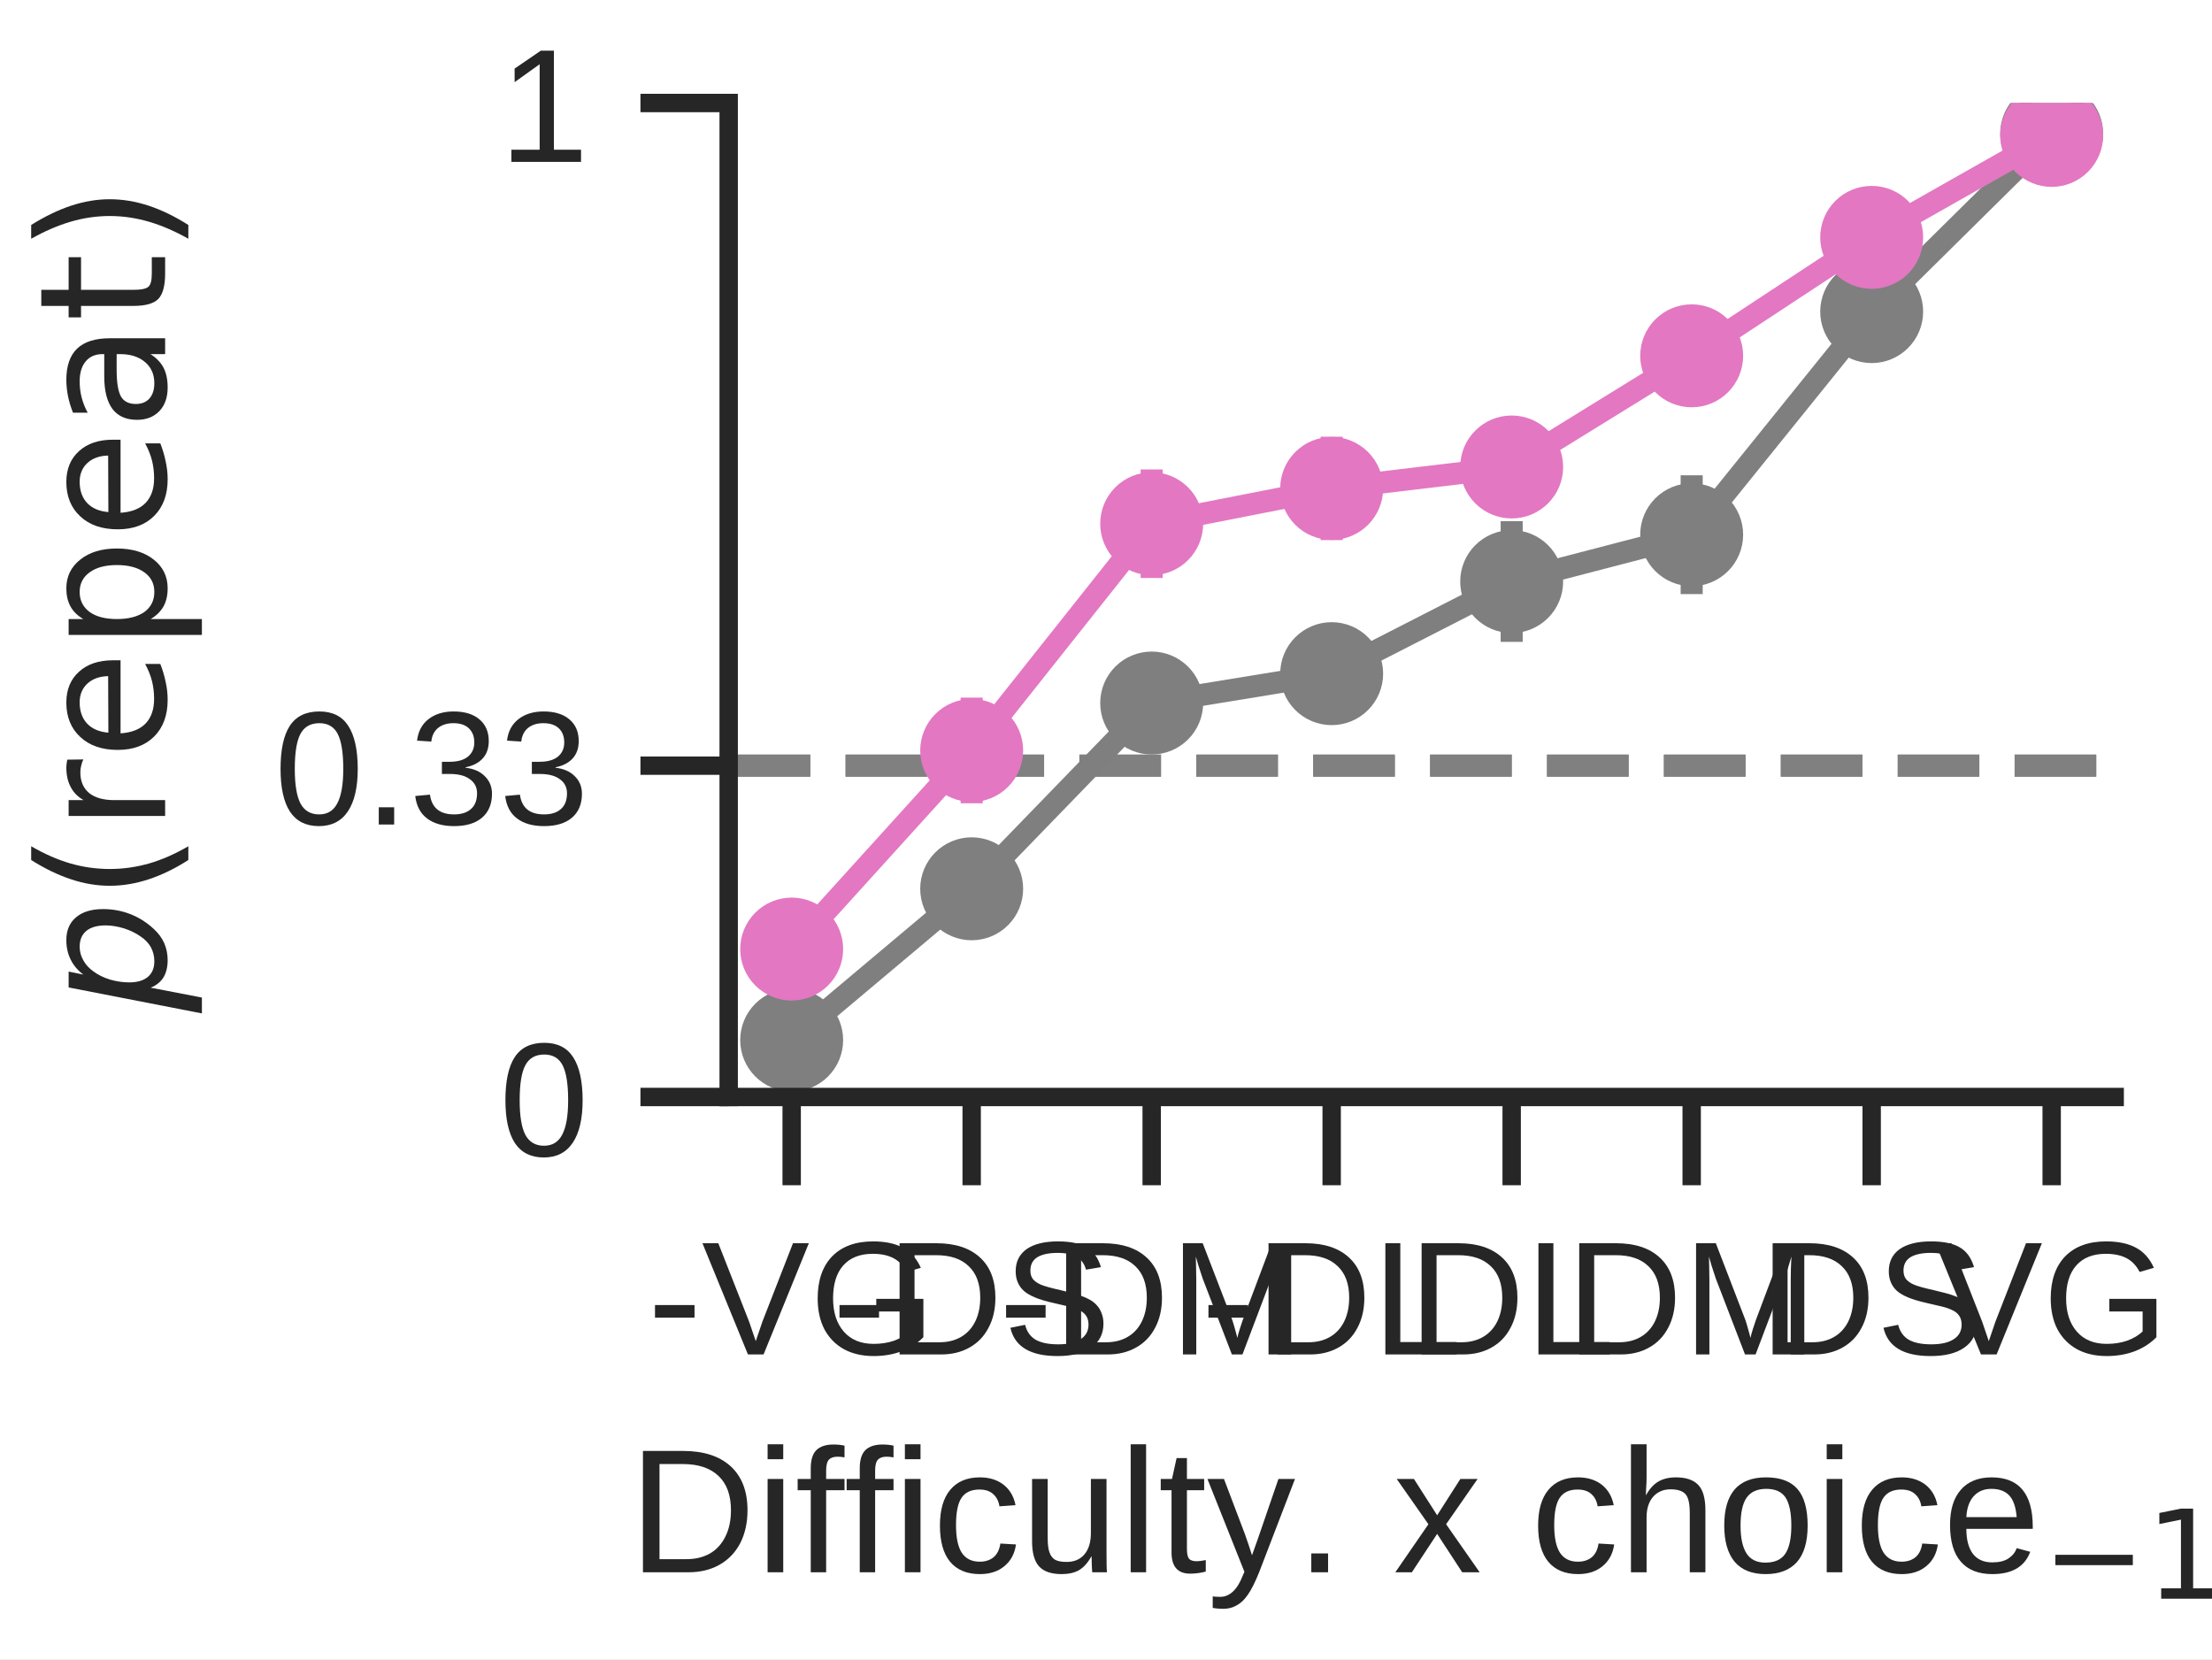
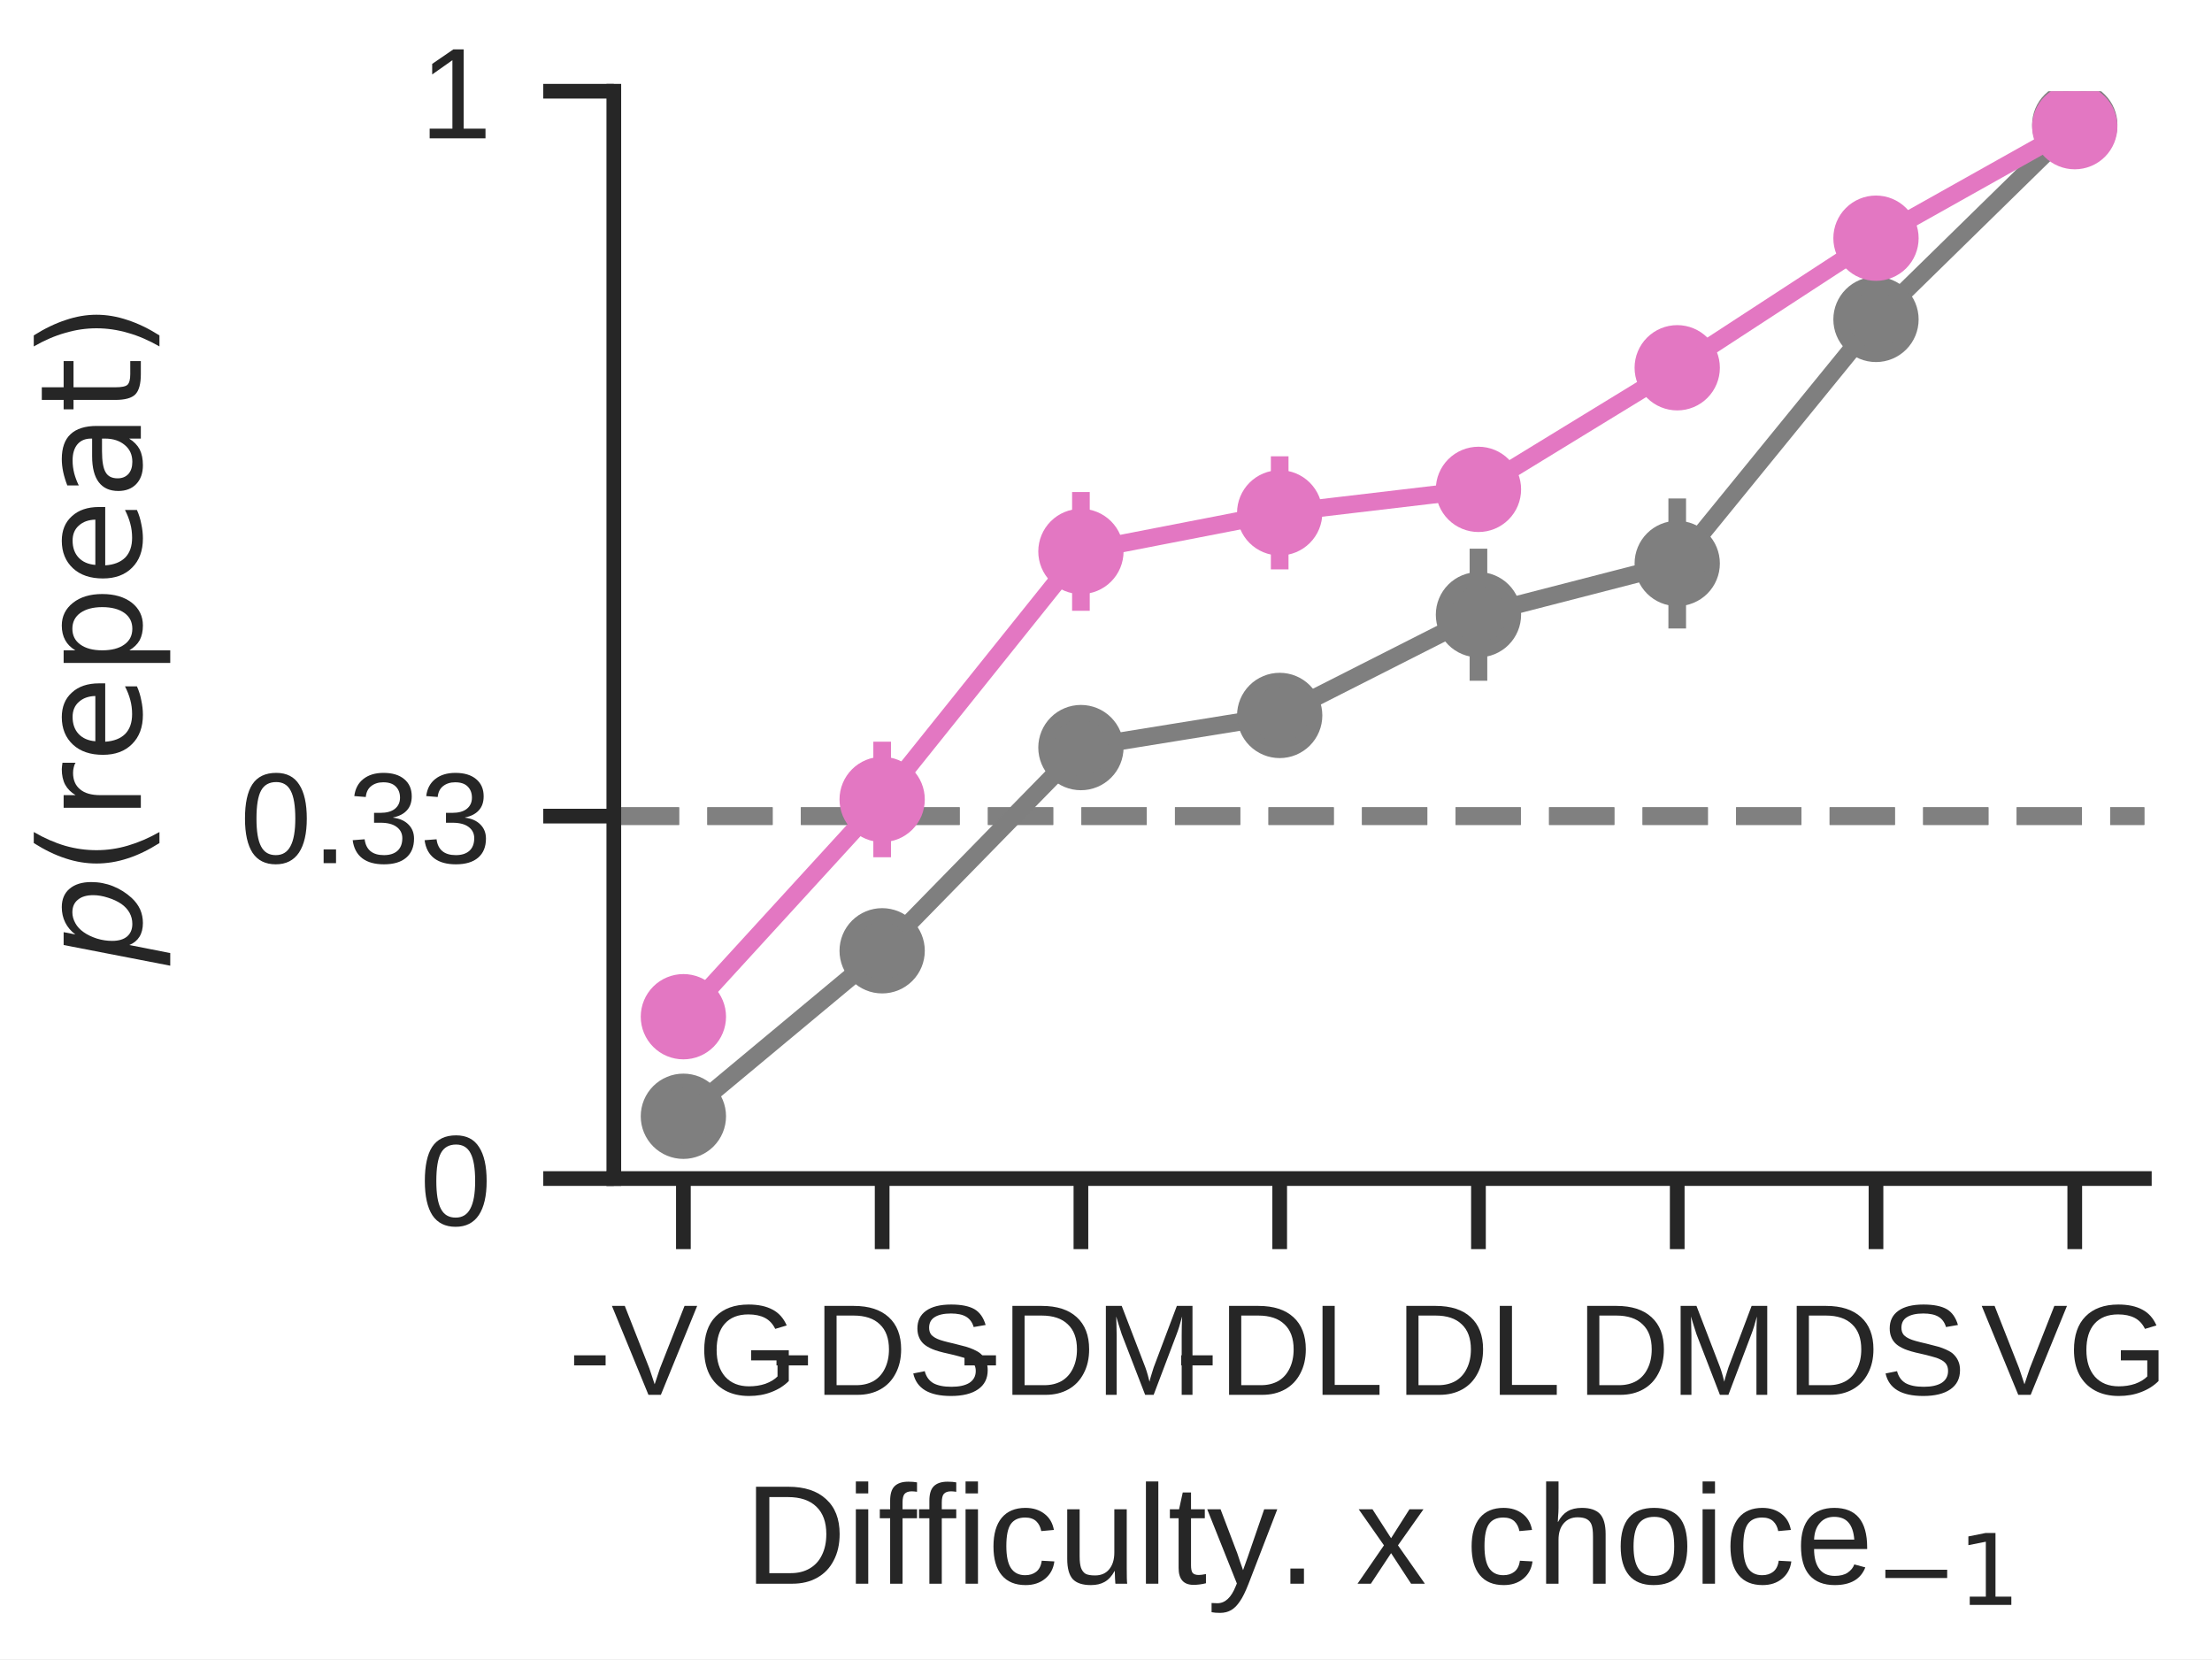
<svg xmlns="http://www.w3.org/2000/svg" xmlns:xlink="http://www.w3.org/1999/xlink" width="150.425pt" height="112.819pt" viewBox="0 0 150.425 112.819" version="1.1">
  <defs>
    <style type="text/css">*{stroke-linejoin: round; stroke-linecap: butt}</style>
  </defs>
  <g id="figure_1">
    <g id="patch_1">
      <path d="M 0 112.819  L 150.425 112.819  L 150.425 0  L 0 0  z " style="fill: #ffffff" />
    </g>
    <g id="axes_1">
      <g id="patch_2">
-         <path d="M 49.553 74.595  L 143.807 74.595  L 143.807 7.004  L 49.553 7.004  z " style="fill: #ffffff" />
+         <path d="M 41.742 80.14  L 145.823 80.14  L 145.823 6.204  L 41.742 6.204  z " style="fill: #ffffff" />
      </g>
      <g id="matplotlib.axis_1">
        <g id="xtick_1">
          <g id="line2d_1">
            <defs>
-               <path id="m74149db0c0" d="M 0 0  L 0 6  " style="stroke: #262626; stroke-width: 1.25" />
+               <path id="m062362ebf1" d="M 0 0  L 0 4.8  " style="stroke: #262626" />
            </defs>
            <g>
-               <use xlink:href="#m74149db0c0" x="53.837" y="74.595" style="fill: #262626; stroke: #262626; stroke-width: 1.25" />
+               <use xlink:href="#m062362ebf1" x="46.473" y="80.14" style="fill: #262626; stroke: #262626" />
            </g>
          </g>
          <g id="text_1">
-             <text style="font-size: 11px; font-family: 'Arial', 'DejaVu Sans', 'Liberation Sans', 'Bitstream Vera Sans', sans-serif; text-anchor: middle; fill: #262626" x="53.837" y="92.104" transform="rotate(-0 53.83694 92.10372)">-VG</text>
+             <text style="font-size: 8.8px; font-family: 'Arial', 'DejaVu Sans', 'Liberation Sans', 'Bitstream Vera Sans', sans-serif; text-anchor: middle; fill: #262626" x="46.473" y="94.847" transform="rotate(-0 46.47314 94.84671)">-VG</text>
          </g>
        </g>
        <g id="xtick_2">
          <g id="line2d_2">
            <g>
-               <use xlink:href="#m74149db0c0" x="66.078" y="74.595" style="fill: #262626; stroke: #262626; stroke-width: 1.25" />
+               <use xlink:href="#m062362ebf1" x="59.99" y="80.14" style="fill: #262626; stroke: #262626" />
            </g>
          </g>
          <g id="text_2">
-             <text style="font-size: 11px; font-family: 'Arial', 'DejaVu Sans', 'Liberation Sans', 'Bitstream Vera Sans', sans-serif; text-anchor: middle; fill: #262626" x="66.078" y="92.104" transform="rotate(-0 66.07772 92.10372)">-DS</text>
+             <text style="font-size: 8.8px; font-family: 'Arial', 'DejaVu Sans', 'Liberation Sans', 'Bitstream Vera Sans', sans-serif; text-anchor: middle; fill: #262626" x="59.99" y="94.847" transform="rotate(-0 59.99017 94.84671)">-DS</text>
          </g>
        </g>
        <g id="xtick_3">
          <g id="line2d_3">
            <g>
-               <use xlink:href="#m74149db0c0" x="78.319" y="74.595" style="fill: #262626; stroke: #262626; stroke-width: 1.25" />
+               <use xlink:href="#m062362ebf1" x="73.507" y="80.14" style="fill: #262626; stroke: #262626" />
            </g>
          </g>
          <g id="text_3">
-             <text style="font-size: 11px; font-family: 'Arial', 'DejaVu Sans', 'Liberation Sans', 'Bitstream Vera Sans', sans-serif; text-anchor: middle; fill: #262626" x="78.319" y="92.104" transform="rotate(-0 78.31851 92.10372)">-DM</text>
+             <text style="font-size: 8.8px; font-family: 'Arial', 'DejaVu Sans', 'Liberation Sans', 'Bitstream Vera Sans', sans-serif; text-anchor: middle; fill: #262626" x="73.507" y="94.847" transform="rotate(-0 73.5072 94.84671)">-DM</text>
          </g>
        </g>
        <g id="xtick_4">
          <g id="line2d_4">
            <g>
-               <use xlink:href="#m74149db0c0" x="90.559" y="74.595" style="fill: #262626; stroke: #262626; stroke-width: 1.25" />
+               <use xlink:href="#m062362ebf1" x="87.024" y="80.14" style="fill: #262626; stroke: #262626" />
            </g>
          </g>
          <g id="text_4">
-             <text style="font-size: 11px; font-family: 'Arial', 'DejaVu Sans', 'Liberation Sans', 'Bitstream Vera Sans', sans-serif; text-anchor: middle; fill: #262626" x="90.559" y="92.104" transform="rotate(-0 90.55929 92.10372)">-DL</text>
+             <text style="font-size: 8.8px; font-family: 'Arial', 'DejaVu Sans', 'Liberation Sans', 'Bitstream Vera Sans', sans-serif; text-anchor: middle; fill: #262626" x="87.024" y="94.847" transform="rotate(-0 87.02423 94.84671)">-DL</text>
          </g>
        </g>
        <g id="xtick_5">
          <g id="line2d_5">
            <g>
-               <use xlink:href="#m74149db0c0" x="102.8" y="74.595" style="fill: #262626; stroke: #262626; stroke-width: 1.25" />
+               <use xlink:href="#m062362ebf1" x="100.541" y="80.14" style="fill: #262626; stroke: #262626" />
            </g>
          </g>
          <g id="text_5">
-             <text style="font-size: 11px; font-family: 'Arial', 'DejaVu Sans', 'Liberation Sans', 'Bitstream Vera Sans', sans-serif; text-anchor: middle; fill: #262626" x="102.8" y="92.104" transform="rotate(-0 102.8001 92.10372)">DL</text>
+             <text style="font-size: 8.8px; font-family: 'Arial', 'DejaVu Sans', 'Liberation Sans', 'Bitstream Vera Sans', sans-serif; text-anchor: middle; fill: #262626" x="100.541" y="94.847" transform="rotate(-0 100.5413 94.84671)">DL</text>
          </g>
        </g>
        <g id="xtick_6">
          <g id="line2d_6">
            <g>
-               <use xlink:href="#m74149db0c0" x="115.041" y="74.595" style="fill: #262626; stroke: #262626; stroke-width: 1.25" />
+               <use xlink:href="#m062362ebf1" x="114.058" y="80.14" style="fill: #262626; stroke: #262626" />
            </g>
          </g>
          <g id="text_6">
-             <text style="font-size: 11px; font-family: 'Arial', 'DejaVu Sans', 'Liberation Sans', 'Bitstream Vera Sans', sans-serif; text-anchor: middle; fill: #262626" x="115.041" y="92.104" transform="rotate(-0 115.0409 92.10372)">DM</text>
+             <text style="font-size: 8.8px; font-family: 'Arial', 'DejaVu Sans', 'Liberation Sans', 'Bitstream Vera Sans', sans-serif; text-anchor: middle; fill: #262626" x="114.058" y="94.847" transform="rotate(-0 114.0583 94.84671)">DM</text>
          </g>
        </g>
        <g id="xtick_7">
          <g id="line2d_7">
            <g>
-               <use xlink:href="#m74149db0c0" x="127.282" y="74.595" style="fill: #262626; stroke: #262626; stroke-width: 1.25" />
+               <use xlink:href="#m062362ebf1" x="127.575" y="80.14" style="fill: #262626; stroke: #262626" />
            </g>
          </g>
          <g id="text_7">
-             <text style="font-size: 11px; font-family: 'Arial', 'DejaVu Sans', 'Liberation Sans', 'Bitstream Vera Sans', sans-serif; text-anchor: middle; fill: #262626" x="127.282" y="92.104" transform="rotate(-0 127.2817 92.10372)">DS</text>
+             <text style="font-size: 8.8px; font-family: 'Arial', 'DejaVu Sans', 'Liberation Sans', 'Bitstream Vera Sans', sans-serif; text-anchor: middle; fill: #262626" x="127.575" y="94.847" transform="rotate(-0 127.5753 94.84671)">DS</text>
          </g>
        </g>
        <g id="xtick_8">
          <g id="line2d_8">
            <g>
-               <use xlink:href="#m74149db0c0" x="139.522" y="74.595" style="fill: #262626; stroke: #262626; stroke-width: 1.25" />
+               <use xlink:href="#m062362ebf1" x="141.092" y="80.14" style="fill: #262626; stroke: #262626" />
            </g>
          </g>
          <g id="text_8">
-             <text style="font-size: 11px; font-family: 'Arial', 'DejaVu Sans', 'Liberation Sans', 'Bitstream Vera Sans', sans-serif; text-anchor: middle; fill: #262626" x="139.522" y="92.104" transform="rotate(-0 139.5224 92.10372)">VG</text>
+             <text style="font-size: 8.8px; font-family: 'Arial', 'DejaVu Sans', 'Liberation Sans', 'Bitstream Vera Sans', sans-serif; text-anchor: middle; fill: #262626" x="141.092" y="94.847" transform="rotate(-0 141.0923 94.84671)">VG</text>
          </g>
        </g>
        <g id="text_9">
-           <g style="fill: #262626" transform="translate(42.73969 107.1787)">
+           <g style="fill: #262626" transform="translate(50.63074 107.7067)">
            <text>
-               <tspan x="0" y="-0.266" style="font-size: 12px; font-family: 'Arial'; fill: #262626">D</tspan>
-               <tspan x="8.666" y="-0.266" style="font-size: 12px; font-family: 'Arial'; fill: #262626">i</tspan>
-               <tspan x="11.332" y="-0.266" style="font-size: 12px; font-family: 'Arial'; fill: #262626">f</tspan>
-               <tspan x="14.666" y="-0.266" style="font-size: 12px; font-family: 'Arial'; fill: #262626">f</tspan>
-               <tspan x="18" y="-0.266" style="font-size: 12px; font-family: 'Arial'; fill: #262626">i</tspan>
-               <tspan x="20.666" y="-0.266" style="font-size: 12px; font-family: 'Arial'; fill: #262626">c</tspan>
-               <tspan x="26.666" y="-0.266" style="font-size: 12px; font-family: 'Arial'; fill: #262626">u</tspan>
-               <tspan x="33.34" y="-0.266" style="font-size: 12px; font-family: 'Arial'; fill: #262626">l</tspan>
-               <tspan x="36.006" y="-0.266" style="font-size: 12px; font-family: 'Arial'; fill: #262626">t</tspan>
-               <tspan x="39.34" y="-0.266" style="font-size: 12px; font-family: 'Arial'; fill: #262626">y</tspan>
-               <tspan x="45.34" y="-0.266" style="font-size: 12px; font-family: 'Arial'; fill: #262626">.</tspan>
-               <tspan x="48.674" y="-0.266" style="font-size: 12px; font-family: 'Arial'; fill: #262626"> </tspan>
-               <tspan x="52.008" y="-0.266" style="font-size: 12px; font-family: 'Arial'; fill: #262626">x</tspan>
-               <tspan x="58.008" y="-0.266" style="font-size: 12px; font-family: 'Arial'; fill: #262626"> </tspan>
-               <tspan x="61.342" y="-0.266" style="font-size: 12px; font-family: 'Arial'; fill: #262626">c</tspan>
-               <tspan x="67.342" y="-0.266" style="font-size: 12px; font-family: 'Arial'; fill: #262626">h</tspan>
-               <tspan x="74.016" y="-0.266" style="font-size: 12px; font-family: 'Arial'; fill: #262626">o</tspan>
-               <tspan x="80.689" y="-0.266" style="font-size: 12px; font-family: 'Arial'; fill: #262626">i</tspan>
-               <tspan x="83.355" y="-0.266" style="font-size: 12px; font-family: 'Arial'; fill: #262626">c</tspan>
-               <tspan x="89.355" y="-0.266" style="font-size: 12px; font-family: 'Arial'; fill: #262626">e</tspan>
-               <tspan x="96.144" y="1.534" style="font-size: 8.4px; font-family: 'DejaVu Sans'; fill: #262626">−</tspan>
-               <tspan x="103.182" y="1.534" style="font-size: 8.4px; font-family: 'DejaVu Sans'; fill: #262626">1</tspan>
+               <tspan x="0" y="-0.016" style="font-size: 9.6px; font-family: 'Arial'; fill: #262626">D</tspan>
+               <tspan x="6.928" y="-0.016" style="font-size: 9.6px; font-family: 'Arial'; fill: #262626">i</tspan>
+               <tspan x="9.06" y="-0.016" style="font-size: 9.6px; font-family: 'Arial'; fill: #262626">f</tspan>
+               <tspan x="11.725" y="-0.016" style="font-size: 9.6px; font-family: 'Arial'; fill: #262626">f</tspan>
+               <tspan x="14.391" y="-0.016" style="font-size: 9.6px; font-family: 'Arial'; fill: #262626">i</tspan>
+               <tspan x="16.522" y="-0.016" style="font-size: 9.6px; font-family: 'Arial'; fill: #262626">c</tspan>
+               <tspan x="21.319" y="-0.016" style="font-size: 9.6px; font-family: 'Arial'; fill: #262626">u</tspan>
+               <tspan x="26.655" y="-0.016" style="font-size: 9.6px; font-family: 'Arial'; fill: #262626">l</tspan>
+               <tspan x="28.786" y="-0.016" style="font-size: 9.6px; font-family: 'Arial'; fill: #262626">t</tspan>
+               <tspan x="31.451" y="-0.016" style="font-size: 9.6px; font-family: 'Arial'; fill: #262626">y</tspan>
+               <tspan x="36.248" y="-0.016" style="font-size: 9.6px; font-family: 'Arial'; fill: #262626">.</tspan>
+               <tspan x="38.914" y="-0.016" style="font-size: 9.6px; font-family: 'Arial'; fill: #262626"> </tspan>
+               <tspan x="41.579" y="-0.016" style="font-size: 9.6px; font-family: 'Arial'; fill: #262626">x</tspan>
+               <tspan x="46.376" y="-0.016" style="font-size: 9.6px; font-family: 'Arial'; fill: #262626"> </tspan>
+               <tspan x="49.041" y="-0.016" style="font-size: 9.6px; font-family: 'Arial'; fill: #262626">c</tspan>
+               <tspan x="53.838" y="-0.016" style="font-size: 9.6px; font-family: 'Arial'; fill: #262626">h</tspan>
+               <tspan x="59.174" y="-0.016" style="font-size: 9.6px; font-family: 'Arial'; fill: #262626">o</tspan>
+               <tspan x="64.51" y="-0.016" style="font-size: 9.6px; font-family: 'Arial'; fill: #262626">i</tspan>
+               <tspan x="66.641" y="-0.016" style="font-size: 9.6px; font-family: 'Arial'; fill: #262626">c</tspan>
+               <tspan x="71.438" y="-0.016" style="font-size: 9.6px; font-family: 'Arial'; fill: #262626">e</tspan>
+               <tspan x="76.865" y="1.424" style="font-size: 6.72px; font-family: 'DejaVu Sans'; fill: #262626">−</tspan>
+               <tspan x="82.492" y="1.424" style="font-size: 6.72px; font-family: 'DejaVu Sans'; fill: #262626">1</tspan>
            </text>
          </g>
        </g>
      </g>
      <g id="matplotlib.axis_2">
        <g id="ytick_1">
          <g id="line2d_9">
            <defs>
-               <path id="mea31f379fb" d="M 0 0  L -6 0  " style="stroke: #262626; stroke-width: 1.25" />
+               <path id="m71cd8f01b2" d="M 0 0  L -4.8 0  " style="stroke: #262626" />
            </defs>
            <g>
-               <use xlink:href="#mea31f379fb" x="49.553" y="74.595" style="fill: #262626; stroke: #262626; stroke-width: 1.25" />
+               <use xlink:href="#m71cd8f01b2" x="41.742" y="80.14" style="fill: #262626; stroke: #262626" />
            </g>
          </g>
          <g id="text_10">
-             <text style="font-size: 11px; font-family: 'Arial', 'DejaVu Sans', 'Liberation Sans', 'Bitstream Vera Sans', sans-serif; text-anchor: end; fill: #262626" x="40.053" y="78.6" transform="rotate(-0 40.05266 78.59957)">0</text>
+             <text style="font-size: 8.8px; font-family: 'Arial', 'DejaVu Sans', 'Liberation Sans', 'Bitstream Vera Sans', sans-serif; text-anchor: end; fill: #262626" x="33.442" y="83.343" transform="rotate(-0 33.44218 83.34338)">0</text>
          </g>
        </g>
        <g id="ytick_2">
          <g id="line2d_10">
            <g>
-               <use xlink:href="#mea31f379fb" x="49.553" y="52.065" style="fill: #262626; stroke: #262626; stroke-width: 1.25" />
+               <use xlink:href="#m71cd8f01b2" x="41.742" y="55.495" style="fill: #262626; stroke: #262626" />
            </g>
          </g>
          <g id="text_11">
-             <text style="font-size: 11px; font-family: 'Arial', 'DejaVu Sans', 'Liberation Sans', 'Bitstream Vera Sans', sans-serif; text-anchor: end; fill: #262626" x="40.053" y="56.069" transform="rotate(-0 40.05266 56.06922)">0.33</text>
+             <text style="font-size: 8.8px; font-family: 'Arial', 'DejaVu Sans', 'Liberation Sans', 'Bitstream Vera Sans', sans-serif; text-anchor: end; fill: #262626" x="33.442" y="58.698" transform="rotate(-0 33.44218 58.69788)">0.33</text>
          </g>
        </g>
        <g id="ytick_3">
          <g id="line2d_11">
            <g>
-               <use xlink:href="#mea31f379fb" x="49.553" y="7.004" style="fill: #262626; stroke: #262626; stroke-width: 1.25" />
+               <use xlink:href="#m71cd8f01b2" x="41.742" y="6.204" style="fill: #262626; stroke: #262626" />
            </g>
          </g>
          <g id="text_12">
-             <text style="font-size: 11px; font-family: 'Arial', 'DejaVu Sans', 'Liberation Sans', 'Bitstream Vera Sans', sans-serif; text-anchor: end; fill: #262626" x="40.053" y="11.009" transform="rotate(-0 40.05266 11.00854)">1</text>
+             <text style="font-size: 8.8px; font-family: 'Arial', 'DejaVu Sans', 'Liberation Sans', 'Bitstream Vera Sans', sans-serif; text-anchor: end; fill: #262626" x="33.442" y="9.407" transform="rotate(-0 33.44218 9.406881)">1</text>
          </g>
        </g>
        <g id="text_13">
-           <g style="fill: #262626" transform="translate(12.12024 68.8799) rotate(-90)">
+           <g style="fill: #262626" transform="translate(10.29624 65.63581) rotate(-90)">
            <text>
-               <tspan x="0" y="-0.891" style="font-style: oblique; font-size: 12px; font-family: 'DejaVu Sans'; fill: #262626">p</tspan>
-               <tspan x="7.617" y="-0.891" style="font-size: 12px; font-family: 'DejaVu Sans'; fill: #262626">(</tspan>
-               <tspan x="12.299" y="-0.891" style="font-size: 12px; font-family: 'DejaVu Sans'; fill: #262626">r</tspan>
-               <tspan x="17.232" y="-0.891" style="font-size: 12px; font-family: 'DejaVu Sans'; fill: #262626">e</tspan>
-               <tspan x="24.615" y="-0.891" style="font-size: 12px; font-family: 'DejaVu Sans'; fill: #262626">p</tspan>
-               <tspan x="32.232" y="-0.891" style="font-size: 12px; font-family: 'DejaVu Sans'; fill: #262626">e</tspan>
-               <tspan x="39.615" y="-0.891" style="font-size: 12px; font-family: 'DejaVu Sans'; fill: #262626">a</tspan>
-               <tspan x="46.969" y="-0.891" style="font-size: 12px; font-family: 'DejaVu Sans'; fill: #262626">t</tspan>
-               <tspan x="51.674" y="-0.891" style="font-size: 12px; font-family: 'DejaVu Sans'; fill: #262626">)</tspan>
+               <tspan x="0" y="-0.719" style="font-style: oblique; font-size: 9.6px; font-family: 'DejaVu Sans'; fill: #262626">p</tspan>
+               <tspan x="6.09" y="-0.719" style="font-size: 9.6px; font-family: 'DejaVu Sans'; fill: #262626">(</tspan>
+               <tspan x="9.833" y="-0.719" style="font-size: 9.6px; font-family: 'DejaVu Sans'; fill: #262626">r</tspan>
+               <tspan x="13.777" y="-0.719" style="font-size: 9.6px; font-family: 'DejaVu Sans'; fill: #262626">e</tspan>
+               <tspan x="19.679" y="-0.719" style="font-size: 9.6px; font-family: 'DejaVu Sans'; fill: #262626">p</tspan>
+               <tspan x="25.769" y="-0.719" style="font-size: 9.6px; font-family: 'DejaVu Sans'; fill: #262626">e</tspan>
+               <tspan x="31.672" y="-0.719" style="font-size: 9.6px; font-family: 'DejaVu Sans'; fill: #262626">a</tspan>
+               <tspan x="37.551" y="-0.719" style="font-size: 9.6px; font-family: 'DejaVu Sans'; fill: #262626">t</tspan>
+               <tspan x="41.312" y="-0.719" style="font-size: 9.6px; font-family: 'DejaVu Sans'; fill: #262626">)</tspan>
            </text>
          </g>
        </g>
      </g>
      <g id="LineCollection_1">
-         <path d="M 53.837 71.689  L 53.837 69.761  " clip-path="url(#pb1e1e29b75)" style="fill: none; stroke: #7f7f7f; stroke-width: 1.5" />
-         <path d="M 66.078 62.424  L 66.078 58.45  " clip-path="url(#pb1e1e29b75)" style="fill: none; stroke: #7f7f7f; stroke-width: 1.5" />
-         <path d="M 78.319 50.172  L 78.319 45.439  " clip-path="url(#pb1e1e29b75)" style="fill: none; stroke: #7f7f7f; stroke-width: 1.5" />
-         <path d="M 90.559 47.807  L 90.559 43.809  " clip-path="url(#pb1e1e29b75)" style="fill: none; stroke: #7f7f7f; stroke-width: 1.5" />
-         <path d="M 102.8 43.649  L 102.8 35.442  " clip-path="url(#pb1e1e29b75)" style="fill: none; stroke: #7f7f7f; stroke-width: 1.5" />
-         <path d="M 115.041 40.4  L 115.041 32.32  " clip-path="url(#pb1e1e29b75)" style="fill: none; stroke: #7f7f7f; stroke-width: 1.5" />
-         <path d="M 127.282 23.691  L 127.282 18.687  " clip-path="url(#pb1e1e29b75)" style="fill: none; stroke: #7f7f7f; stroke-width: 1.5" />
-         <path d="M 139.522 9.706  L 139.522 8.475  " clip-path="url(#pb1e1e29b75)" style="fill: none; stroke: #7f7f7f; stroke-width: 1.5" />
+         <path d="M 46.473 76.96  L 46.473 74.852  " clip-path="url(#p94e041aac5)" style="fill: none; stroke: #7f7f7f; stroke-width: 1.2" />
+         <path d="M 59.99 66.826  L 59.99 62.479  " clip-path="url(#p94e041aac5)" style="fill: none; stroke: #7f7f7f; stroke-width: 1.2" />
+         <path d="M 73.507 53.424  L 73.507 48.247  " clip-path="url(#p94e041aac5)" style="fill: none; stroke: #7f7f7f; stroke-width: 1.2" />
+         <path d="M 87.024 50.837  L 87.024 46.464  " clip-path="url(#p94e041aac5)" style="fill: none; stroke: #7f7f7f; stroke-width: 1.2" />
+         <path d="M 100.541 46.289  L 100.541 37.311  " clip-path="url(#p94e041aac5)" style="fill: none; stroke: #7f7f7f; stroke-width: 1.2" />
+         <path d="M 114.058 42.735  L 114.058 33.896  " clip-path="url(#p94e041aac5)" style="fill: none; stroke: #7f7f7f; stroke-width: 1.2" />
+         <path d="M 127.575 24.457  L 127.575 18.983  " clip-path="url(#p94e041aac5)" style="fill: none; stroke: #7f7f7f; stroke-width: 1.2" />
+         <path d="M 141.092 9.159  L 141.092 7.812  " clip-path="url(#p94e041aac5)" style="fill: none; stroke: #7f7f7f; stroke-width: 1.2" />
      </g>
      <g id="line2d_12">
-         <path d="M 49.553 52.065  L 143.807 52.065  " clip-path="url(#pb1e1e29b75)" style="fill: none; stroke-dasharray: 5.55,2.4; stroke-dashoffset: 0; stroke: #808080; stroke-width: 1.5" />
+         <path d="M 41.742 55.495  L 145.823 55.495  " clip-path="url(#p94e041aac5)" style="fill: none; stroke-dasharray: 4.44,1.92; stroke-dashoffset: 0; stroke: #808080; stroke-width: 1.2" />
      </g>
      <g id="LineCollection_2">
-         <path d="M 53.837 66.791  L 53.837 62.281  " clip-path="url(#pb1e1e29b75)" style="fill: none; stroke: #e377c2; stroke-width: 1.5" />
-         <path d="M 66.078 54.622  L 66.078 47.439  " clip-path="url(#pb1e1e29b75)" style="fill: none; stroke: #e377c2; stroke-width: 1.5" />
-         <path d="M 78.319 39.304  L 78.319 31.922  " clip-path="url(#pb1e1e29b75)" style="fill: none; stroke: #e377c2; stroke-width: 1.5" />
-         <path d="M 90.559 36.727  L 90.559 29.697  " clip-path="url(#pb1e1e29b75)" style="fill: none; stroke: #e377c2; stroke-width: 1.5" />
-         <path d="M 102.8 33.89  L 102.8 29.619  " clip-path="url(#pb1e1e29b75)" style="fill: none; stroke: #e377c2; stroke-width: 1.5" />
-         <path d="M 115.041 26.244  L 115.041 22.147  " clip-path="url(#pb1e1e29b75)" style="fill: none; stroke: #e377c2; stroke-width: 1.5" />
-         <path d="M 127.282 17.485  L 127.282 14.795  " clip-path="url(#pb1e1e29b75)" style="fill: none; stroke: #e377c2; stroke-width: 1.5" />
-         <path d="M 139.522 9.79  L 139.522 8.623  " clip-path="url(#pb1e1e29b75)" style="fill: none; stroke: #e377c2; stroke-width: 1.5" />
+         <path d="M 46.473 71.603  L 46.473 66.67  " clip-path="url(#p94e041aac5)" style="fill: none; stroke: #e377c2; stroke-width: 1.2" />
+         <path d="M 59.99 58.292  L 59.99 50.434  " clip-path="url(#p94e041aac5)" style="fill: none; stroke: #e377c2; stroke-width: 1.2" />
+         <path d="M 73.507 41.535  L 73.507 33.46  " clip-path="url(#p94e041aac5)" style="fill: none; stroke: #e377c2; stroke-width: 1.2" />
+         <path d="M 87.024 38.717  L 87.024 31.027  " clip-path="url(#p94e041aac5)" style="fill: none; stroke: #e377c2; stroke-width: 1.2" />
+         <path d="M 100.541 35.613  L 100.541 30.941  " clip-path="url(#p94e041aac5)" style="fill: none; stroke: #e377c2; stroke-width: 1.2" />
+         <path d="M 114.058 27.249  L 114.058 22.768  " clip-path="url(#p94e041aac5)" style="fill: none; stroke: #e377c2; stroke-width: 1.2" />
+         <path d="M 127.575 17.668  L 127.575 14.725  " clip-path="url(#p94e041aac5)" style="fill: none; stroke: #e377c2; stroke-width: 1.2" />
+         <path d="M 141.092 9.251  L 141.092 7.974  " clip-path="url(#p94e041aac5)" style="fill: none; stroke: #e377c2; stroke-width: 1.2" />
      </g>
      <g id="line2d_13">
-         <path d="M 49.553 52.065  L 143.807 52.065  " clip-path="url(#pb1e1e29b75)" style="fill: none; stroke-dasharray: 5.55,2.4; stroke-dashoffset: 0; stroke: #808080; stroke-width: 1.5" />
+         <path d="M 41.742 55.495  L 145.823 55.495  " clip-path="url(#p94e041aac5)" style="fill: none; stroke-dasharray: 4.44,1.92; stroke-dashoffset: 0; stroke: #808080; stroke-width: 1.2" />
      </g>
      <g id="line2d_14">
-         <path d="M 53.837 70.725  L 66.078 60.437  L 78.319 47.806  L 90.559 45.808  L 102.8 39.546  L 115.041 36.36  L 127.282 21.189  L 139.522 9.09  " clip-path="url(#pb1e1e29b75)" style="fill: none; stroke: #7f7f7f; stroke-width: 1.5; stroke-linecap: round" />
+         <path d="M 46.473 75.906  L 59.99 64.653  L 73.507 50.835  L 87.024 48.65  L 100.541 41.8  L 114.058 38.315  L 127.575 21.72  L 141.092 8.486  " clip-path="url(#p94e041aac5)" style="fill: none; stroke: #7f7f7f; stroke-width: 1.2; stroke-linecap: round" />
        <defs>
-           <path id="ma39a97747a" d="M 0 3  C 0.796 3 1.559 2.684 2.121 2.121  C 2.684 1.559 3 0.796 3 0  C 3 -0.796 2.684 -1.559 2.121 -2.121  C 1.559 -2.684 0.796 -3 0 -3  C -0.796 -3 -1.559 -2.684 -2.121 -2.121  C -2.684 -1.559 -3 -0.796 -3 0  C -3 0.796 -2.684 1.559 -2.121 2.121  C -1.559 2.684 -0.796 3 0 3  z " style="stroke: #7f7f7f" />
+           <path id="m62b3fa15c6" d="M 0 2.4  C 0.636 2.4 1.247 2.147 1.697 1.697  C 2.147 1.247 2.4 0.636 2.4 0  C 2.4 -0.636 2.147 -1.247 1.697 -1.697  C 1.247 -2.147 0.636 -2.4 0 -2.4  C -0.636 -2.4 -1.247 -2.147 -1.697 -1.697  C -2.147 -1.247 -2.4 -0.636 -2.4 0  C -2.4 0.636 -2.147 1.247 -1.697 1.697  C -1.247 2.147 -0.636 2.4 0 2.4  z " style="stroke: #7f7f7f" />
        </defs>
-         <g clip-path="url(#pb1e1e29b75)">
-           <use xlink:href="#ma39a97747a" x="53.837" y="70.725" style="fill: #7f7f7f; stroke: #7f7f7f" />
-           <use xlink:href="#ma39a97747a" x="66.078" y="60.437" style="fill: #7f7f7f; stroke: #7f7f7f" />
-           <use xlink:href="#ma39a97747a" x="78.319" y="47.806" style="fill: #7f7f7f; stroke: #7f7f7f" />
-           <use xlink:href="#ma39a97747a" x="90.559" y="45.808" style="fill: #7f7f7f; stroke: #7f7f7f" />
-           <use xlink:href="#ma39a97747a" x="102.8" y="39.546" style="fill: #7f7f7f; stroke: #7f7f7f" />
-           <use xlink:href="#ma39a97747a" x="115.041" y="36.36" style="fill: #7f7f7f; stroke: #7f7f7f" />
-           <use xlink:href="#ma39a97747a" x="127.282" y="21.189" style="fill: #7f7f7f; stroke: #7f7f7f" />
-           <use xlink:href="#ma39a97747a" x="139.522" y="9.09" style="fill: #7f7f7f; stroke: #7f7f7f" />
+         <g clip-path="url(#p94e041aac5)">
+           <use xlink:href="#m62b3fa15c6" x="46.473" y="75.906" style="fill: #7f7f7f; stroke: #7f7f7f" />
+           <use xlink:href="#m62b3fa15c6" x="59.99" y="64.653" style="fill: #7f7f7f; stroke: #7f7f7f" />
+           <use xlink:href="#m62b3fa15c6" x="73.507" y="50.835" style="fill: #7f7f7f; stroke: #7f7f7f" />
+           <use xlink:href="#m62b3fa15c6" x="87.024" y="48.65" style="fill: #7f7f7f; stroke: #7f7f7f" />
+           <use xlink:href="#m62b3fa15c6" x="100.541" y="41.8" style="fill: #7f7f7f; stroke: #7f7f7f" />
+           <use xlink:href="#m62b3fa15c6" x="114.058" y="38.315" style="fill: #7f7f7f; stroke: #7f7f7f" />
+           <use xlink:href="#m62b3fa15c6" x="127.575" y="21.72" style="fill: #7f7f7f; stroke: #7f7f7f" />
+           <use xlink:href="#m62b3fa15c6" x="141.092" y="8.486" style="fill: #7f7f7f; stroke: #7f7f7f" />
        </g>
      </g>
      <g id="line2d_15">
-         <path d="M 53.837 64.536  L 66.078 51.031  L 78.319 35.613  L 90.559 33.212  L 102.8 31.754  L 115.041 24.195  L 127.282 16.14  L 139.522 9.207  " clip-path="url(#pb1e1e29b75)" style="fill: none; stroke: #e377c2; stroke-width: 1.5; stroke-linecap: round" />
+         <path d="M 46.473 69.136  L 59.99 54.363  L 73.507 37.498  L 87.024 34.872  L 100.541 33.277  L 114.058 25.008  L 127.575 16.197  L 141.092 8.613  " clip-path="url(#p94e041aac5)" style="fill: none; stroke: #e377c2; stroke-width: 1.2; stroke-linecap: round" />
        <defs>
-           <path id="m358c1ea866" d="M 0 3  C 0.796 3 1.559 2.684 2.121 2.121  C 2.684 1.559 3 0.796 3 0  C 3 -0.796 2.684 -1.559 2.121 -2.121  C 1.559 -2.684 0.796 -3 0 -3  C -0.796 -3 -1.559 -2.684 -2.121 -2.121  C -2.684 -1.559 -3 -0.796 -3 0  C -3 0.796 -2.684 1.559 -2.121 2.121  C -1.559 2.684 -0.796 3 0 3  z " style="stroke: #e377c2" />
+           <path id="mb15d059a61" d="M 0 2.4  C 0.636 2.4 1.247 2.147 1.697 1.697  C 2.147 1.247 2.4 0.636 2.4 0  C 2.4 -0.636 2.147 -1.247 1.697 -1.697  C 1.247 -2.147 0.636 -2.4 0 -2.4  C -0.636 -2.4 -1.247 -2.147 -1.697 -1.697  C -2.147 -1.247 -2.4 -0.636 -2.4 0  C -2.4 0.636 -2.147 1.247 -1.697 1.697  C -1.247 2.147 -0.636 2.4 0 2.4  z " style="stroke: #e377c2" />
        </defs>
-         <g clip-path="url(#pb1e1e29b75)">
-           <use xlink:href="#m358c1ea866" x="53.837" y="64.536" style="fill: #e377c2; stroke: #e377c2" />
-           <use xlink:href="#m358c1ea866" x="66.078" y="51.031" style="fill: #e377c2; stroke: #e377c2" />
-           <use xlink:href="#m358c1ea866" x="78.319" y="35.613" style="fill: #e377c2; stroke: #e377c2" />
-           <use xlink:href="#m358c1ea866" x="90.559" y="33.212" style="fill: #e377c2; stroke: #e377c2" />
-           <use xlink:href="#m358c1ea866" x="102.8" y="31.754" style="fill: #e377c2; stroke: #e377c2" />
-           <use xlink:href="#m358c1ea866" x="115.041" y="24.195" style="fill: #e377c2; stroke: #e377c2" />
-           <use xlink:href="#m358c1ea866" x="127.282" y="16.14" style="fill: #e377c2; stroke: #e377c2" />
-           <use xlink:href="#m358c1ea866" x="139.522" y="9.207" style="fill: #e377c2; stroke: #e377c2" />
+         <g clip-path="url(#p94e041aac5)">
+           <use xlink:href="#mb15d059a61" x="46.473" y="69.136" style="fill: #e377c2; stroke: #e377c2" />
+           <use xlink:href="#mb15d059a61" x="59.99" y="54.363" style="fill: #e377c2; stroke: #e377c2" />
+           <use xlink:href="#mb15d059a61" x="73.507" y="37.498" style="fill: #e377c2; stroke: #e377c2" />
+           <use xlink:href="#mb15d059a61" x="87.024" y="34.872" style="fill: #e377c2; stroke: #e377c2" />
+           <use xlink:href="#mb15d059a61" x="100.541" y="33.277" style="fill: #e377c2; stroke: #e377c2" />
+           <use xlink:href="#mb15d059a61" x="114.058" y="25.008" style="fill: #e377c2; stroke: #e377c2" />
+           <use xlink:href="#mb15d059a61" x="127.575" y="16.197" style="fill: #e377c2; stroke: #e377c2" />
+           <use xlink:href="#mb15d059a61" x="141.092" y="8.613" style="fill: #e377c2; stroke: #e377c2" />
        </g>
      </g>
      <g id="patch_3">
-         <path d="M 49.553 74.595  L 49.553 7.004  " style="fill: none; stroke: #262626; stroke-width: 1.25; stroke-linejoin: miter; stroke-linecap: square" />
+         <path d="M 41.742 80.14  L 41.742 6.204  " style="fill: none; stroke: #262626; stroke-linejoin: miter; stroke-linecap: square" />
      </g>
      <g id="patch_4">
-         <path d="M 49.553 74.595  L 143.807 74.595  " style="fill: none; stroke: #262626; stroke-width: 1.25; stroke-linejoin: miter; stroke-linecap: square" />
+         <path d="M 41.742 80.14  L 145.823 80.14  " style="fill: none; stroke: #262626; stroke-linejoin: miter; stroke-linecap: square" />
      </g>
      <g id="legend_1" />
    </g>
  </g>
  <defs>
-     <clipPath id="pb1e1e29b75">
-       <rect x="49.553" y="7.004" width="94.254" height="67.591" />
+     <clipPath id="p94e041aac5">
+       <rect x="41.742" y="6.204" width="104.081" height="73.937" />
    </clipPath>
  </defs>
</svg>
